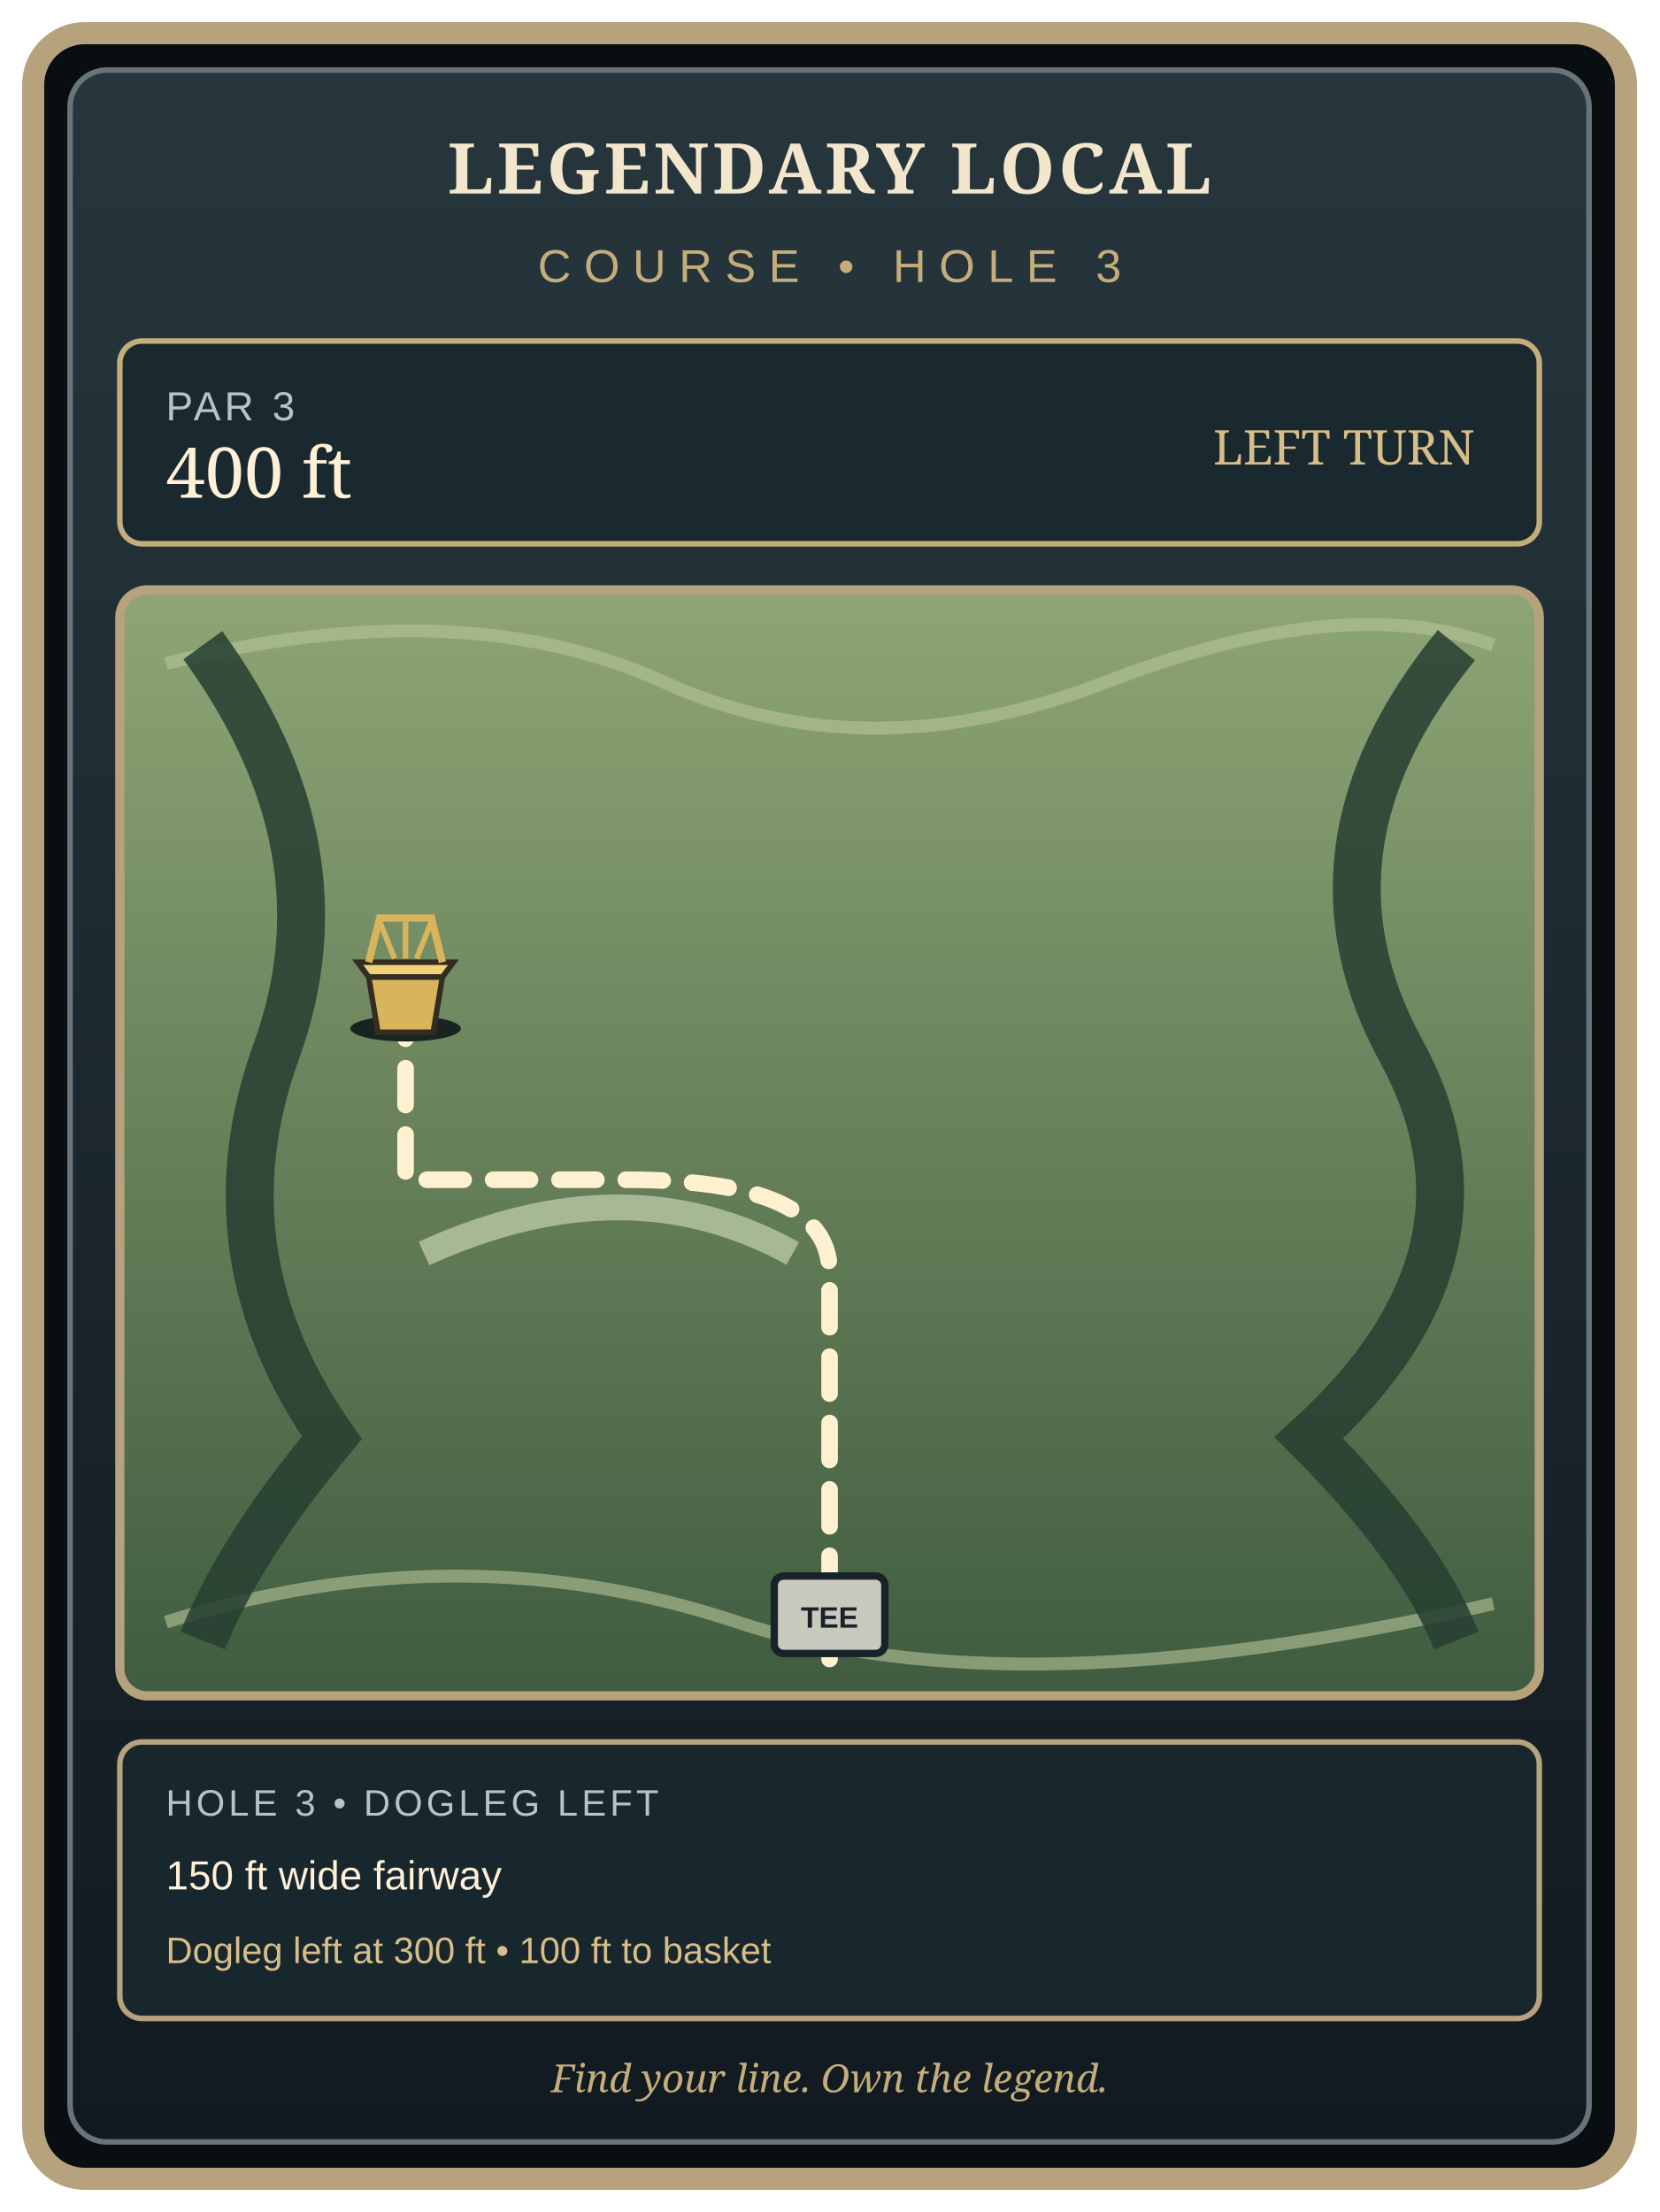
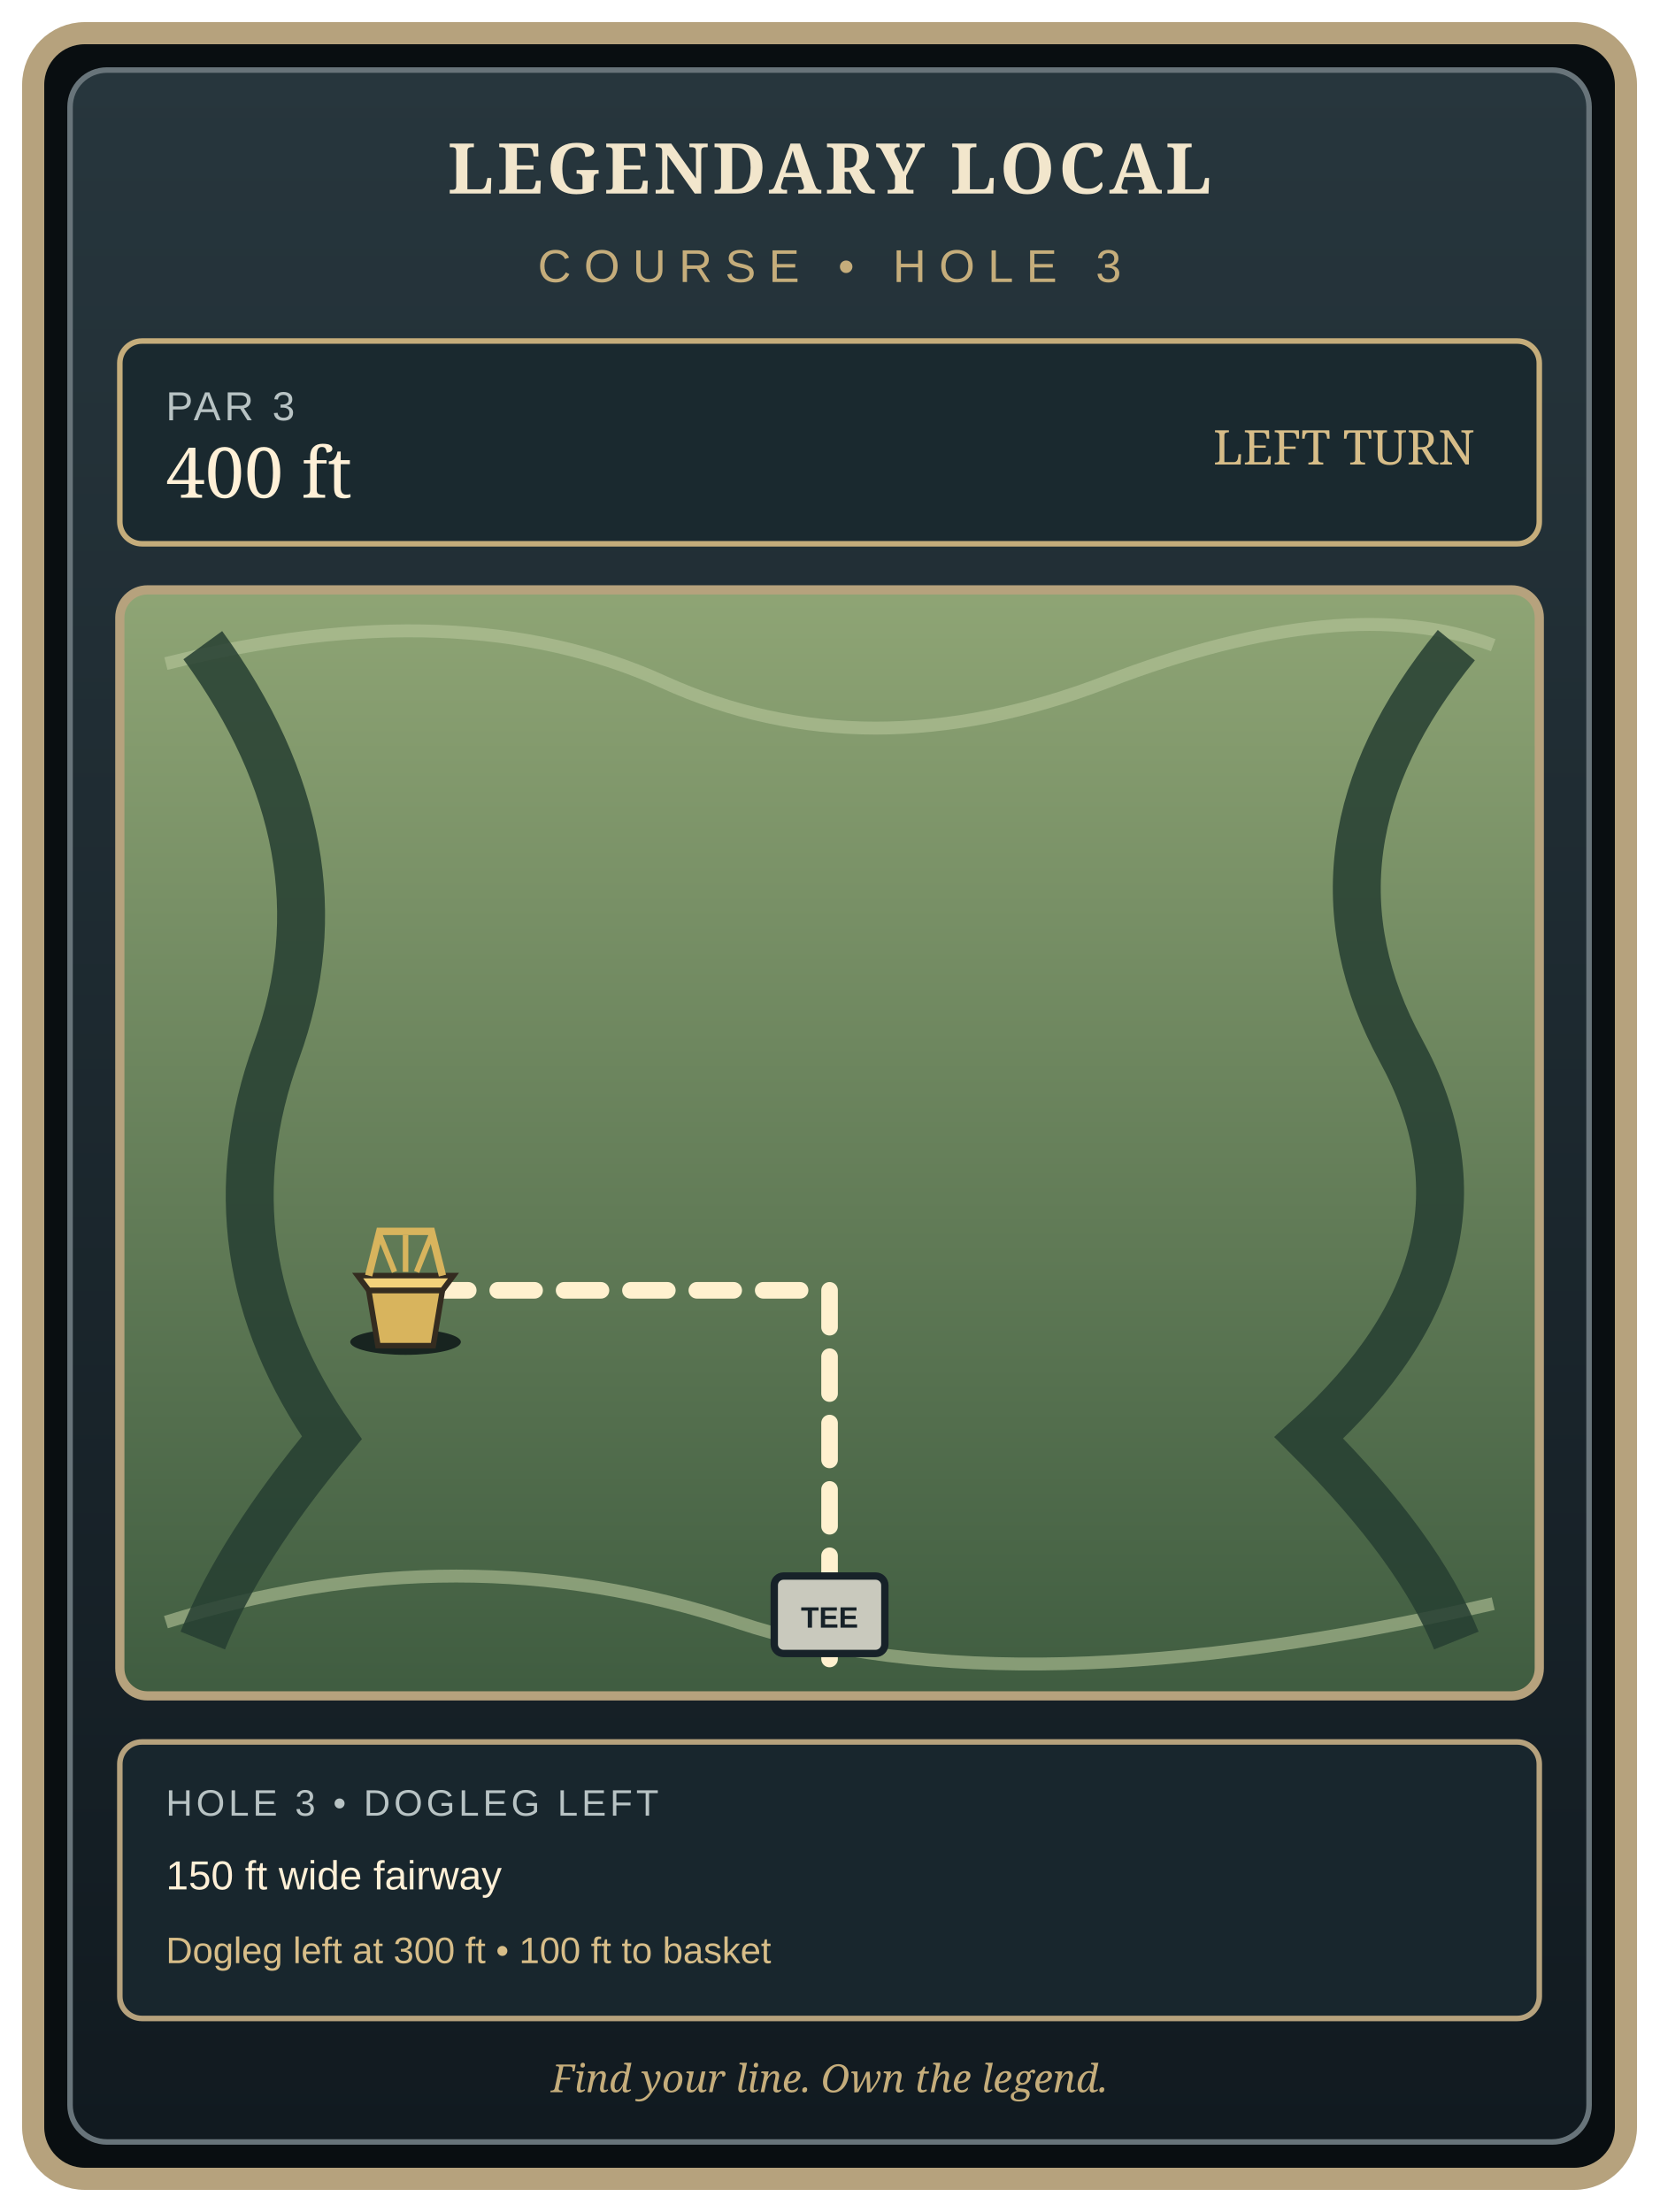
<svg xmlns="http://www.w3.org/2000/svg" viewBox="0 0 900 1200">
  <defs>
    <linearGradient id="bg" x2="0" y2="1">
      <stop stop-color="#27363d" />
      <stop offset="1" stop-color="#111a20" />
    </linearGradient>
    <linearGradient id="fairway" x2="0" y2="1">
      <stop stop-color="#8fa575" />
      <stop offset="1" stop-color="#3f5c40" />
    </linearGradient>
  </defs>
  <rect x="18" y="18" width="864" height="1164" rx="28" fill="#090e11" stroke="#b6a27d" stroke-width="12" />
  <rect x="38" y="38" width="824" height="1124" rx="20" fill="url(#bg)" stroke="#68747a" stroke-width="3" />
  <text x="450" y="105" text-anchor="middle" font-family="Georgia,serif" font-size="38" font-weight="bold" fill="#f2e6cc" letter-spacing="2">LEGENDARY LOCAL</text>
  <text x="450" y="153" text-anchor="middle" font-family="Arial,sans-serif" font-size="25" fill="#c5ad7b" letter-spacing="7">COURSE • HOLE 3</text>
  <rect x="65" y="185" width="770" height="110" rx="12" fill="#1a292f" stroke="#c5ad7b" stroke-width="3" />
  <text x="90" y="228" font-family="Arial,sans-serif" font-size="22" fill="#b8c3c4" letter-spacing="2">PAR 3</text>
  <text x="90" y="270" font-family="Georgia,serif" font-size="38" fill="#fff0d7">400 ft</text>
  <text x="800" y="252" text-anchor="end" font-family="Georgia,serif" font-size="26" fill="#d7bd88">LEFT TURN</text>
  <rect x="65" y="320" width="770" height="600" rx="15" fill="url(#fairway)" stroke="#b6a27d" stroke-width="5" />
  <path d="M90 360 Q250 320 360 370 T600 370 T810 350 M90 880 Q250 830 400 880 T810 870" fill="none" stroke="#b5c59a" stroke-width="7" opacity=".6" />
  <path d="M110 350 Q190 460 150 570 T180 780 Q130 840 110 890 M790 350 Q700 460 760 570 T710 780 Q770 840 790 890" fill="none" stroke="#263e31" stroke-width="26" opacity=".85" />
-   <path d="M450 900 L450 780 L450 690 Q450 640 340 640 L220 640 L220 530" fill="none" stroke="#fff1cf" stroke-width="9" stroke-dasharray="20 16" stroke-linecap="round" />
-   <path d="M430 680 Q340 630 230 680" fill="none" stroke="#a6b994" stroke-width="14" />
+   <path d="M450 900 L450 700 L220 700" fill="none" stroke="#fff1cf" stroke-width="9" stroke-dasharray="20 16" stroke-linecap="round" />
  <rect x="420" y="855" width="60" height="42" rx="5" fill="#c9c9bd" stroke="#172229" stroke-width="4" />
  <text x="450" y="883" text-anchor="middle" font-family="Arial" font-size="16" font-weight="bold" fill="#172229">TEE</text>
-   <g transform="translate(220 530)">
+   <g transform="translate(220 700)">
    <ellipse cx="0" cy="28" rx="30" ry="7" fill="#182420" />
    <path d="M-20 0 H20 L15 30 H-15Z" fill="#d8b45d" stroke="#342c20" stroke-width="3" />
    <path d="M-26 -8 H26 L20 0 H-20Z" fill="#f2d17b" stroke="#342c20" stroke-width="3" />
    <path d="M-20 -8 L-14 -32 H14 L20 -8" fill="none" stroke="#d8b45d" stroke-width="4" />
    <path d="M-14 -30 L-6 -10 M0 -30 L0 -10 M14 -30 L6 -10" stroke="#d8b45d" stroke-width="3" />
  </g>
  <rect x="65" y="945" width="770" height="150" rx="12" fill="#18262d" stroke="#b6a27d" stroke-width="3" />
  <text x="90" y="985" font-family="Arial,sans-serif" font-size="20" fill="#b8c3c4" letter-spacing="2">HOLE 3 • DOGLEG LEFT</text>
  <text x="90" y="1025" font-family="Arial,sans-serif" font-size="22" fill="#fff0d7">150 ft wide fairway</text>
  <text x="90" y="1065" font-family="Arial,sans-serif" font-size="20" fill="#d7bd88">Dogleg left at 300 ft • 100 ft to basket</text>
  <text x="450" y="1135" text-anchor="middle" font-family="Georgia,serif" font-size="21" font-style="italic" fill="#c5ad7b">Find your line. Own the legend.</text>
</svg>
